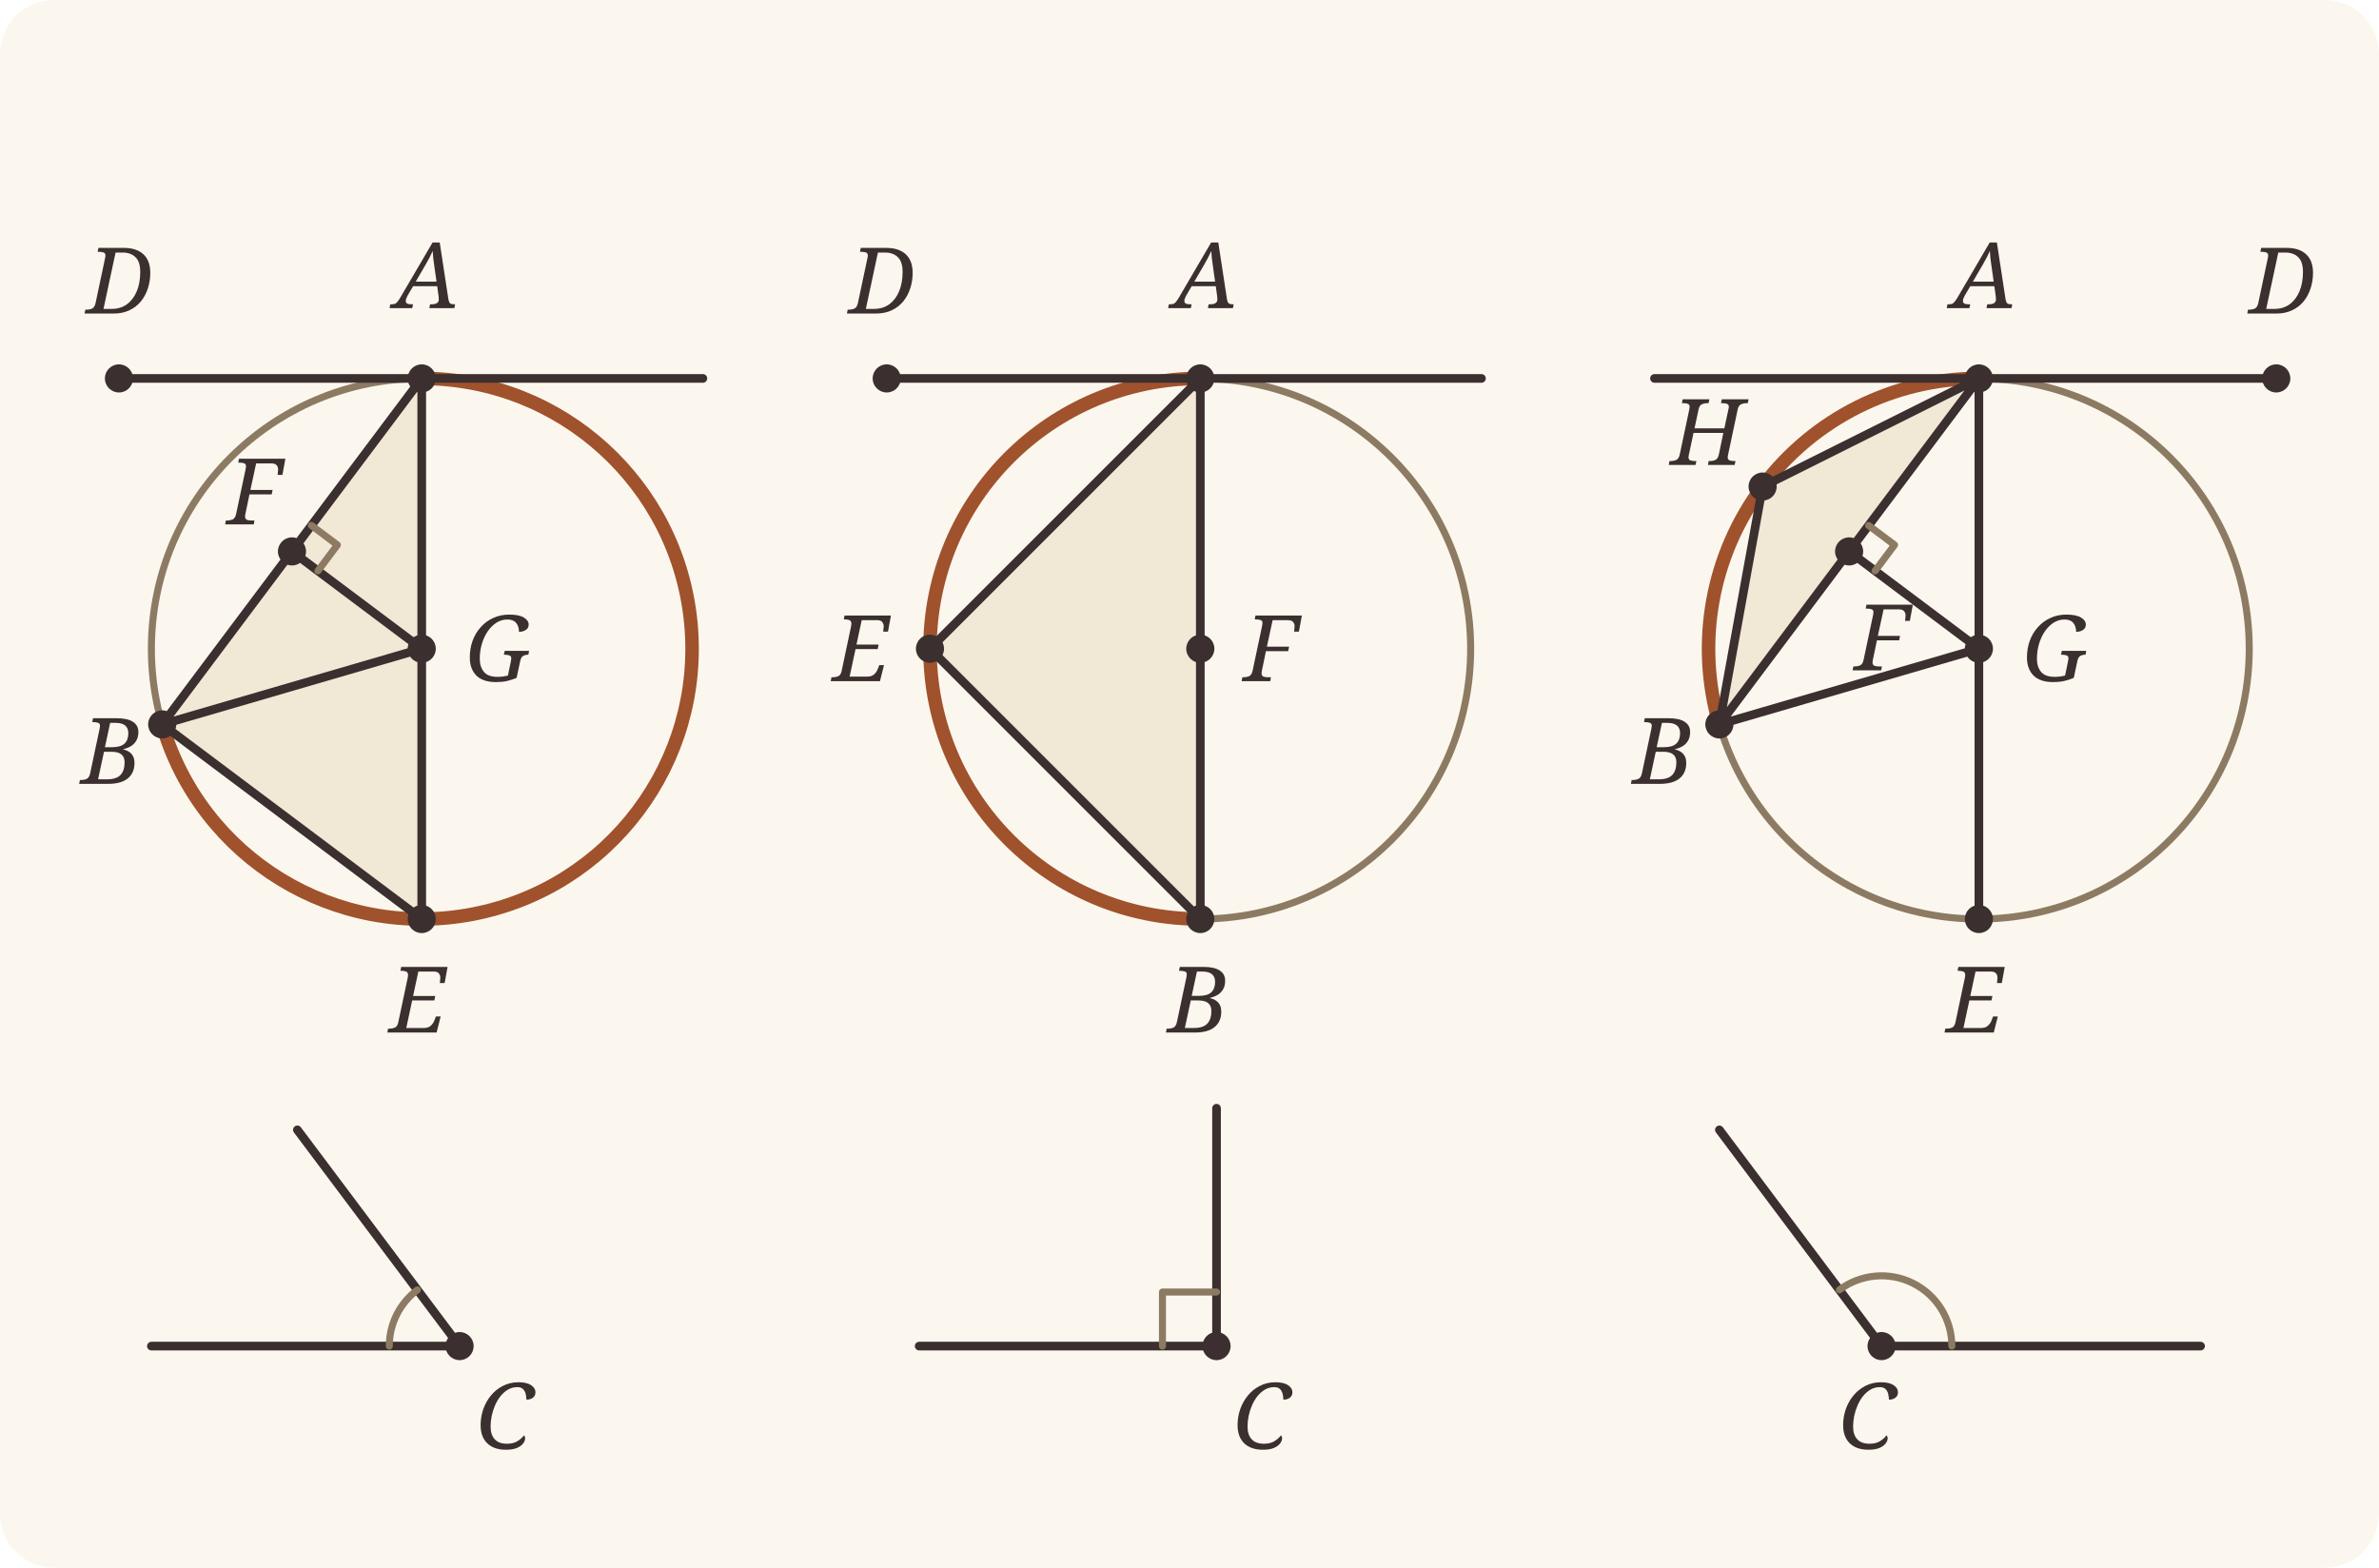
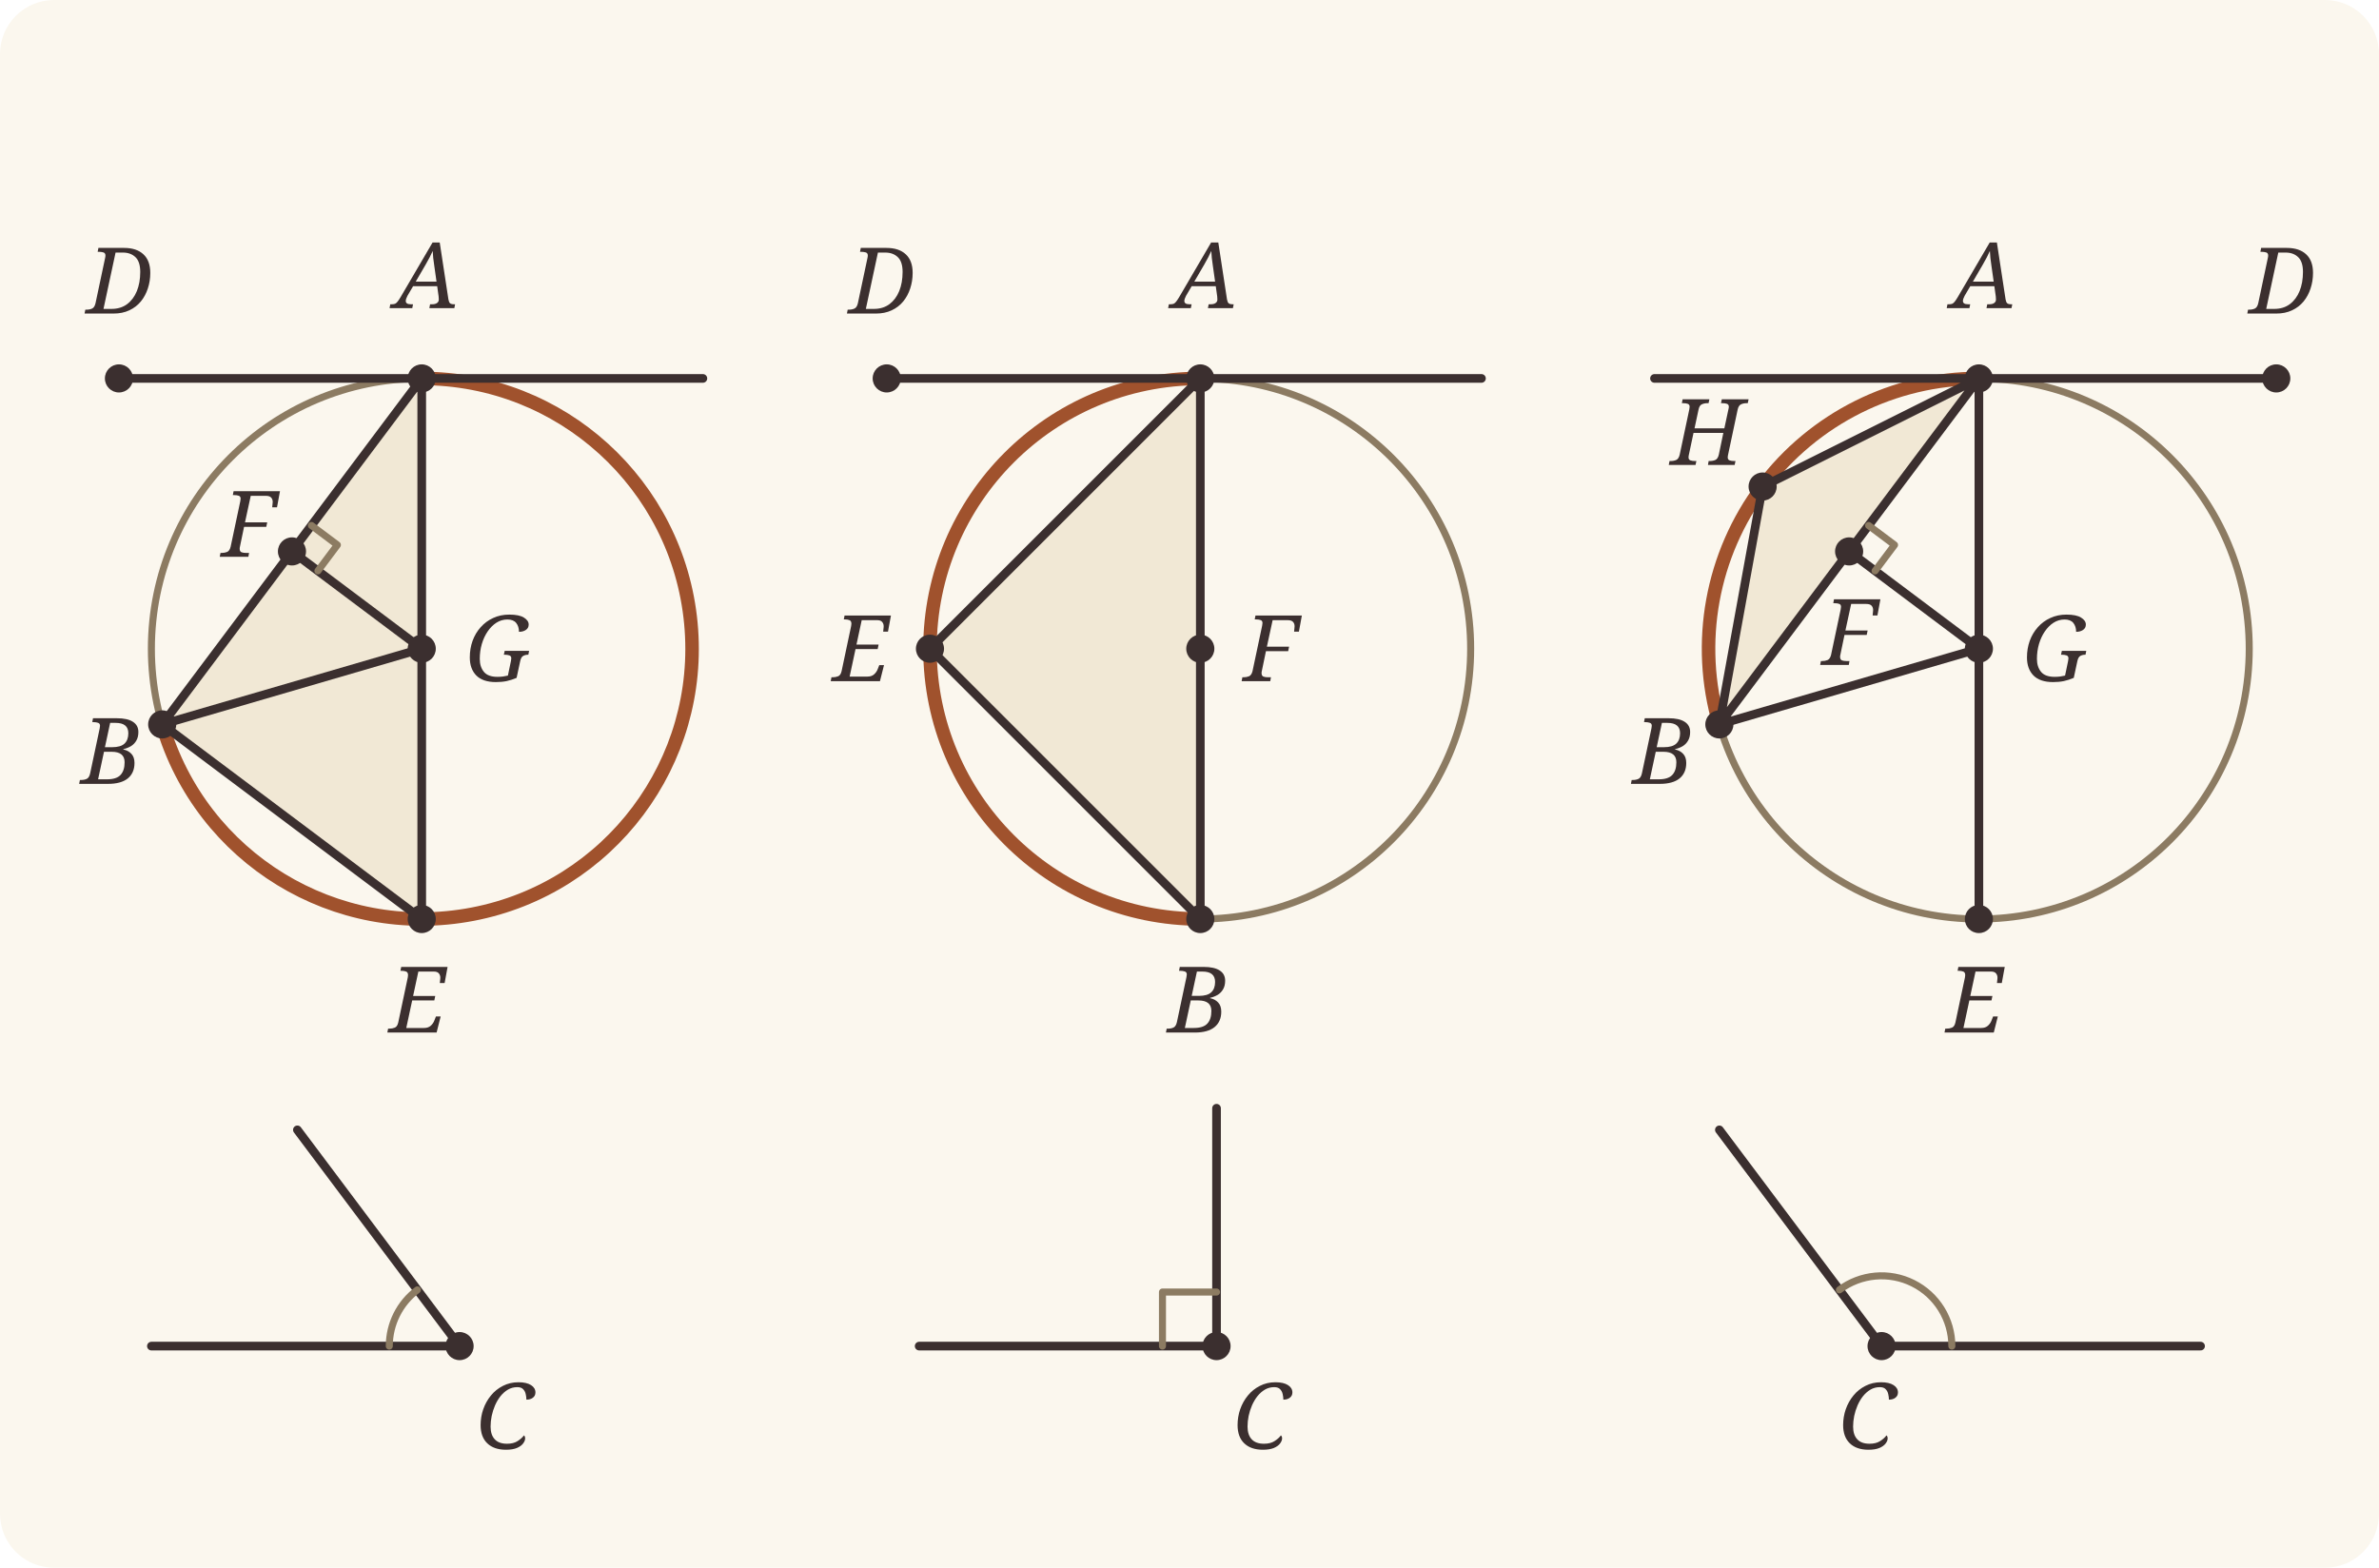
<svg xmlns="http://www.w3.org/2000/svg" width="440" height="290" viewBox="0 0 440 290">
  <rect width="440" height="290" rx="10" fill="#fbf7ee" />
  <circle cx="78" cy="120" r="50" fill="none" stroke="#8c7b62" stroke-width="1.3" />
  <circle cx="222" cy="120" r="50" fill="none" stroke="#8c7b62" stroke-width="1.3" />
  <circle cx="366" cy="120" r="50" fill="none" stroke="#8c7b62" stroke-width="1.3" />
  <polygon points="78,70 30,134 78,170" fill="#e9dcc0" fill-opacity="0.55" />
  <polygon points="222,70 172,120 222,170" fill="#e9dcc0" fill-opacity="0.55" />
  <polygon points="366,70 326,90 318,134" fill="#e9dcc0" fill-opacity="0.55" />
  <path d="M 78,70 A 50,50 0 1 1 30,134" fill="none" stroke="#a0522d" stroke-width="2.5" stroke-linecap="round" stroke-linejoin="round" />
  <path d="M 222,70 A 50,50 0 0 0 222,170" fill="none" stroke="#a0522d" stroke-width="2.5" stroke-linecap="round" stroke-linejoin="round" />
  <path d="M 366,70 A 50,50 0 0 0 318,134" fill="none" stroke="#a0522d" stroke-width="2.5" stroke-linecap="round" stroke-linejoin="round" />
  <path d="M 22,70 H 130 M 78,70 V 170 L 30,134 L 78,70 M 30,134 L 78,120 L 54,102" fill="none" stroke="#3b2f2f" stroke-width="1.6" stroke-linecap="round" stroke-linejoin="round" />
  <path d="M 164,70 H 274 M 222,70 V 170 L 172,120 Z" fill="none" stroke="#3b2f2f" stroke-width="1.6" stroke-linecap="round" stroke-linejoin="round" />
  <path d="M 306,70 H 421 M 366,70 V 170 M 366,70 L 318,134 L 366,120 L 342,102 M 366,70 L 326,90 L 318,134" fill="none" stroke="#3b2f2f" stroke-width="1.6" stroke-linecap="round" stroke-linejoin="round" />
  <path d="M 57.6,97.2 L 62.4,100.8 L 58.8,105.6" fill="none" stroke="#8c7b62" stroke-width="1.3" stroke-linecap="round" stroke-linejoin="round" />
  <path d="M 345.6,97.2 L 350.4,100.8 L 346.8,105.6" fill="none" stroke="#8c7b62" stroke-width="1.3" stroke-linecap="round" stroke-linejoin="round" />
  <path d="M 28,249 H 85 L 55,209 M 170,249 H 225 V 205 M 318,209 L 348,249 H 407" fill="none" stroke="#3b2f2f" stroke-width="1.6" stroke-linecap="round" stroke-linejoin="round" />
  <path d="M 72,249 A 13,13 0 0 1 77.2,238.6" fill="none" stroke="#8c7b62" stroke-width="1.3" stroke-linecap="round" stroke-linejoin="round" />
  <path d="M 215,249 V 239 H 225" fill="none" stroke="#8c7b62" stroke-width="1.3" stroke-linecap="round" stroke-linejoin="round" />
  <path d="M 340.2,238.6 A 13,13 0 0 1 361,249" fill="none" stroke="#8c7b62" stroke-width="1.3" stroke-linecap="round" stroke-linejoin="round" />
  <circle cx="78" cy="70" r="2.6" fill="#3b2f2f" />
  <circle cx="30" cy="134" r="2.6" fill="#3b2f2f" />
  <circle cx="22" cy="70" r="2.6" fill="#3b2f2f" />
  <circle cx="54" cy="102" r="2.6" fill="#3b2f2f" />
  <circle cx="78" cy="120" r="2.6" fill="#3b2f2f" />
  <circle cx="78" cy="170" r="2.6" fill="#3b2f2f" />
  <circle cx="85" cy="249" r="2.6" fill="#3b2f2f" />
  <circle cx="222" cy="70" r="2.6" fill="#3b2f2f" />
  <circle cx="222" cy="170" r="2.6" fill="#3b2f2f" />
  <circle cx="172" cy="120" r="2.6" fill="#3b2f2f" />
  <circle cx="222" cy="120" r="2.6" fill="#3b2f2f" />
  <circle cx="164" cy="70" r="2.6" fill="#3b2f2f" />
  <circle cx="225" cy="249" r="2.6" fill="#3b2f2f" />
  <circle cx="366" cy="70" r="2.6" fill="#3b2f2f" />
  <circle cx="318" cy="134" r="2.6" fill="#3b2f2f" />
  <circle cx="421" cy="70" r="2.6" fill="#3b2f2f" />
  <circle cx="342" cy="102" r="2.6" fill="#3b2f2f" />
  <circle cx="366" cy="120" r="2.6" fill="#3b2f2f" />
  <circle cx="366" cy="170" r="2.6" fill="#3b2f2f" />
  <circle cx="326" cy="90" r="2.6" fill="#3b2f2f" />
  <circle cx="348" cy="249" r="2.6" fill="#3b2f2f" />
  <g font-family="Georgia, serif" font-size="17" font-style="italic" fill="#3b2f2f">
    <text x="73" y="57">A</text>
    <text x="15" y="145">B</text>
    <text x="16" y="58">D</text>
-     <text x="42" y="97">F</text>
+     <text x="41" y="103">F</text>
    <text x="86" y="126">G</text>
    <text x="72" y="191">E</text>
    <text x="88" y="268">C</text>
    <text x="217" y="57">A</text>
    <text x="216" y="191">B</text>
    <text x="157" y="58">D</text>
    <text x="154" y="126">E</text>
    <text x="230" y="126">F</text>
    <text x="228" y="268">C</text>
    <text x="361" y="57">A</text>
    <text x="302" y="145">B</text>
    <text x="416" y="58">D</text>
-     <text x="343" y="124">F</text>
+     <text x="337" y="123">F</text>
    <text x="374" y="126">G</text>
    <text x="360" y="191">E</text>
    <text x="309" y="86">H</text>
    <text x="340" y="268">C</text>
  </g>
</svg>
